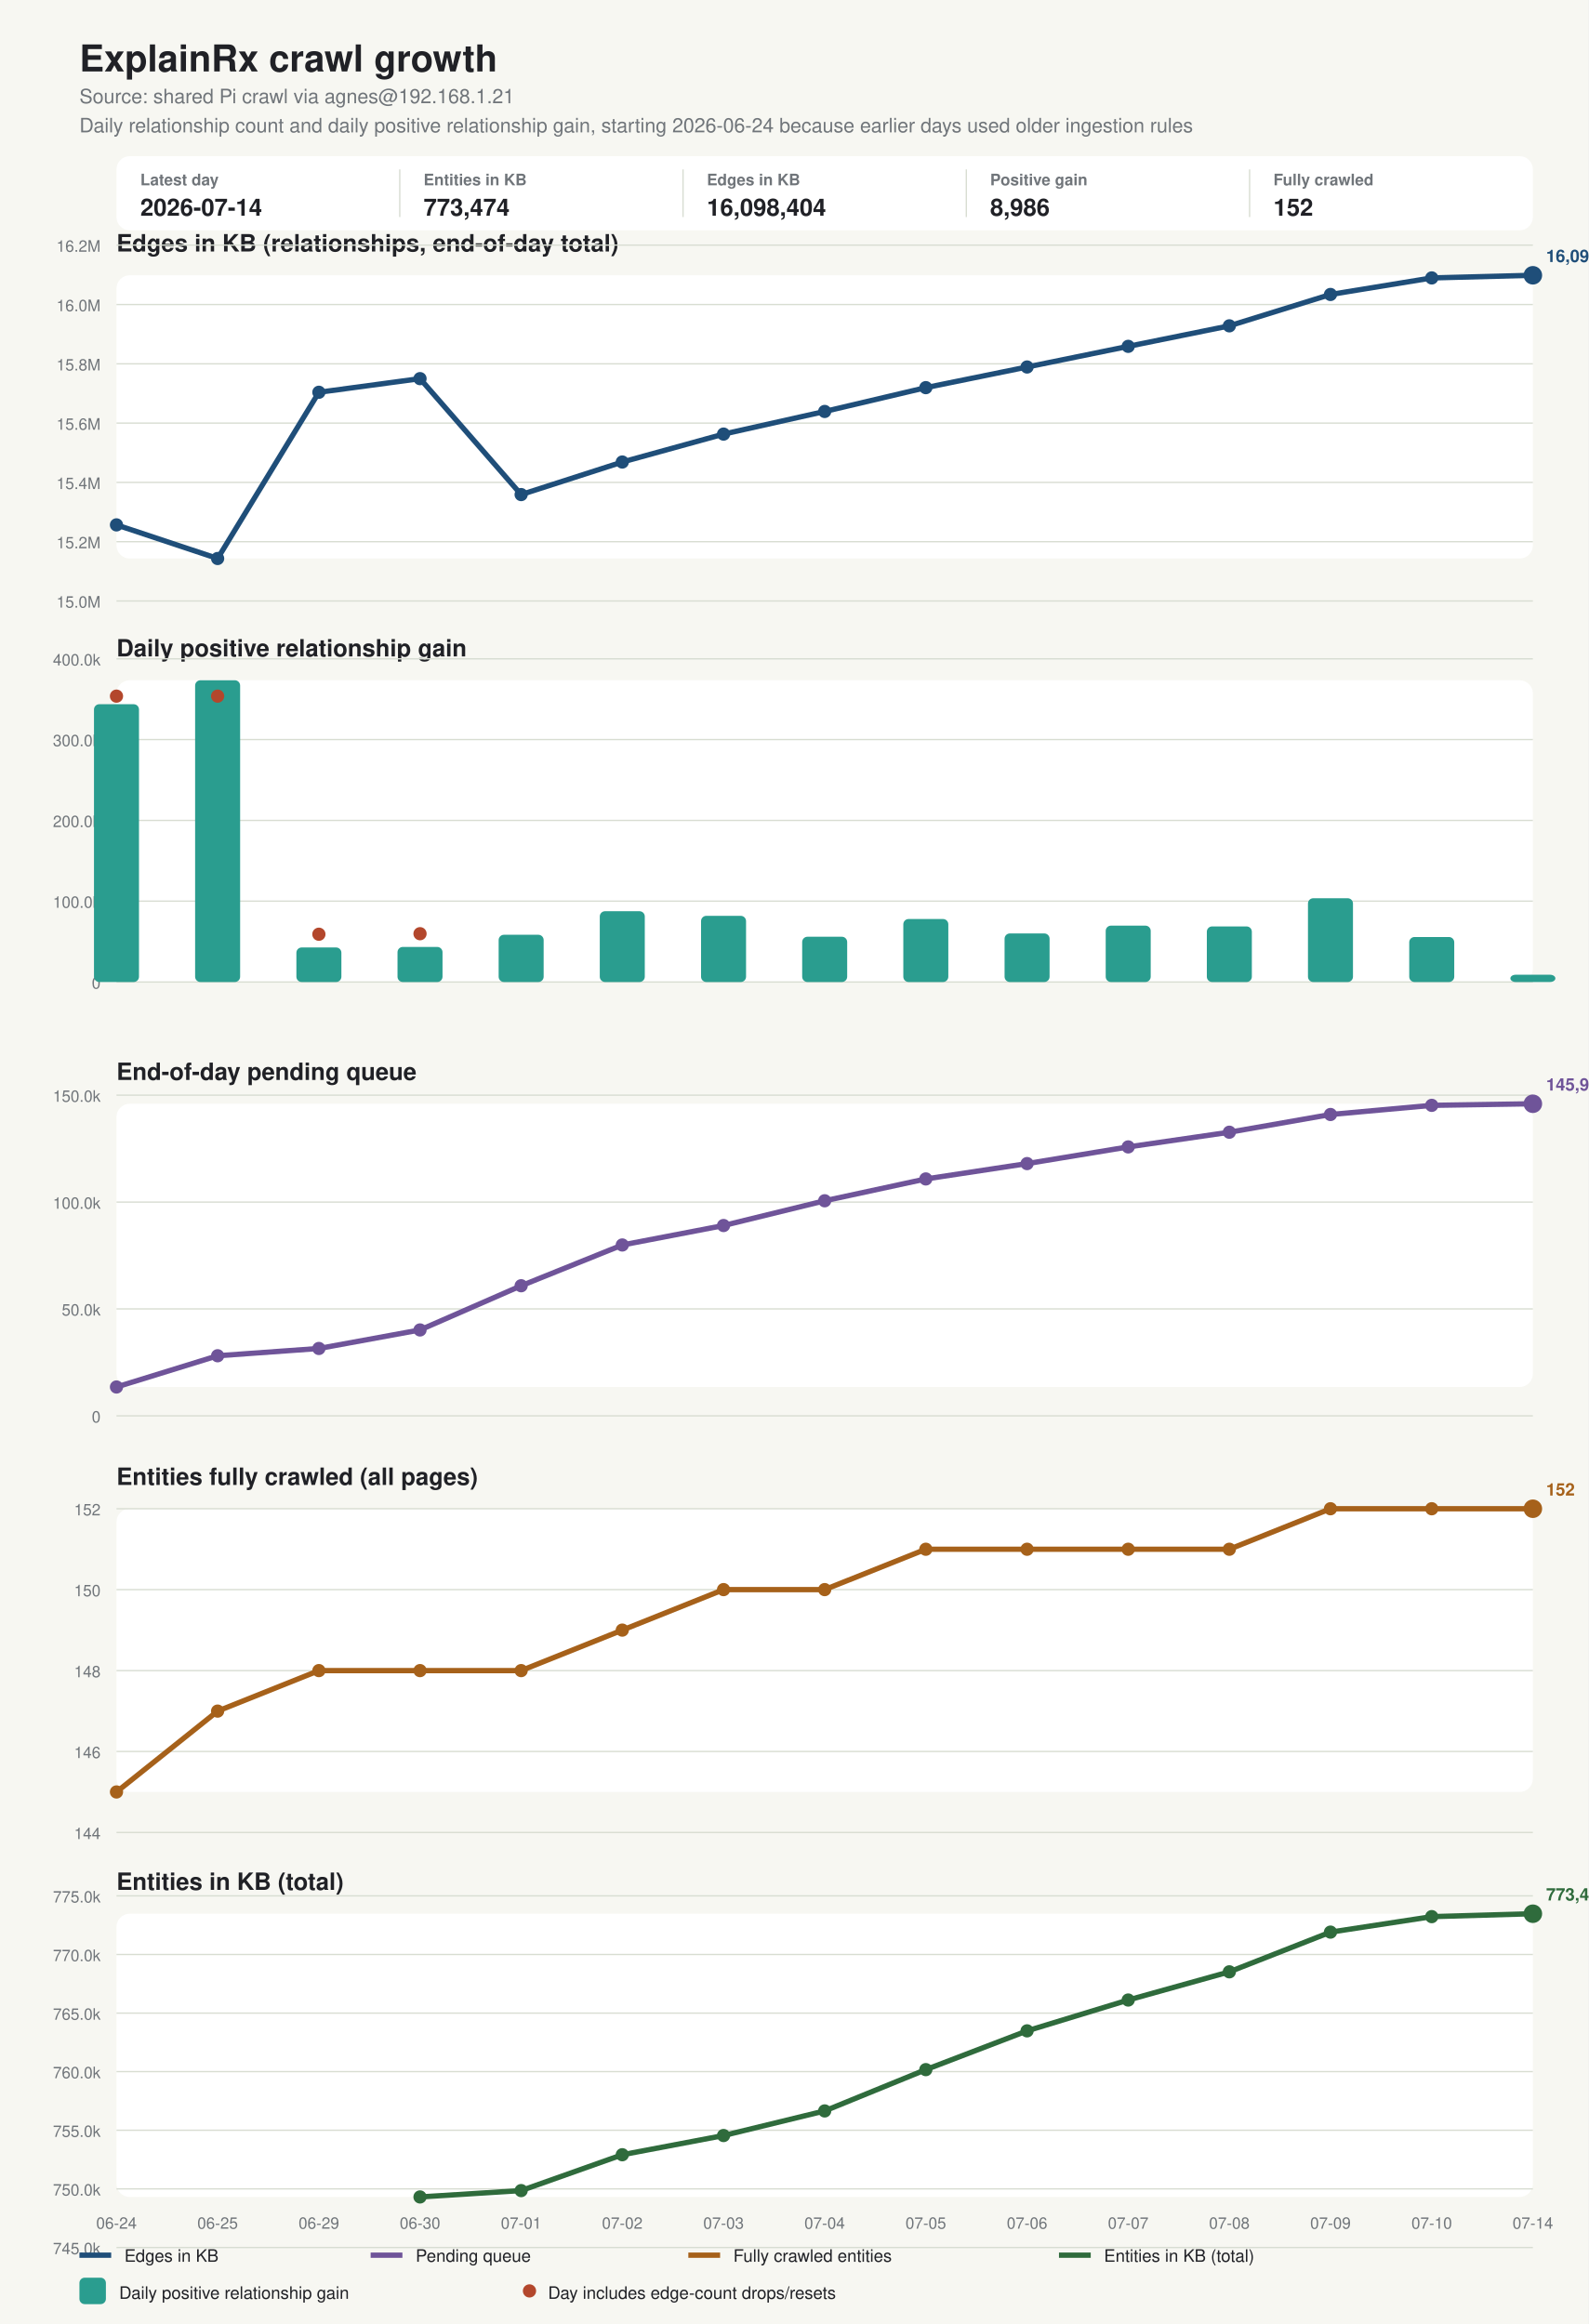
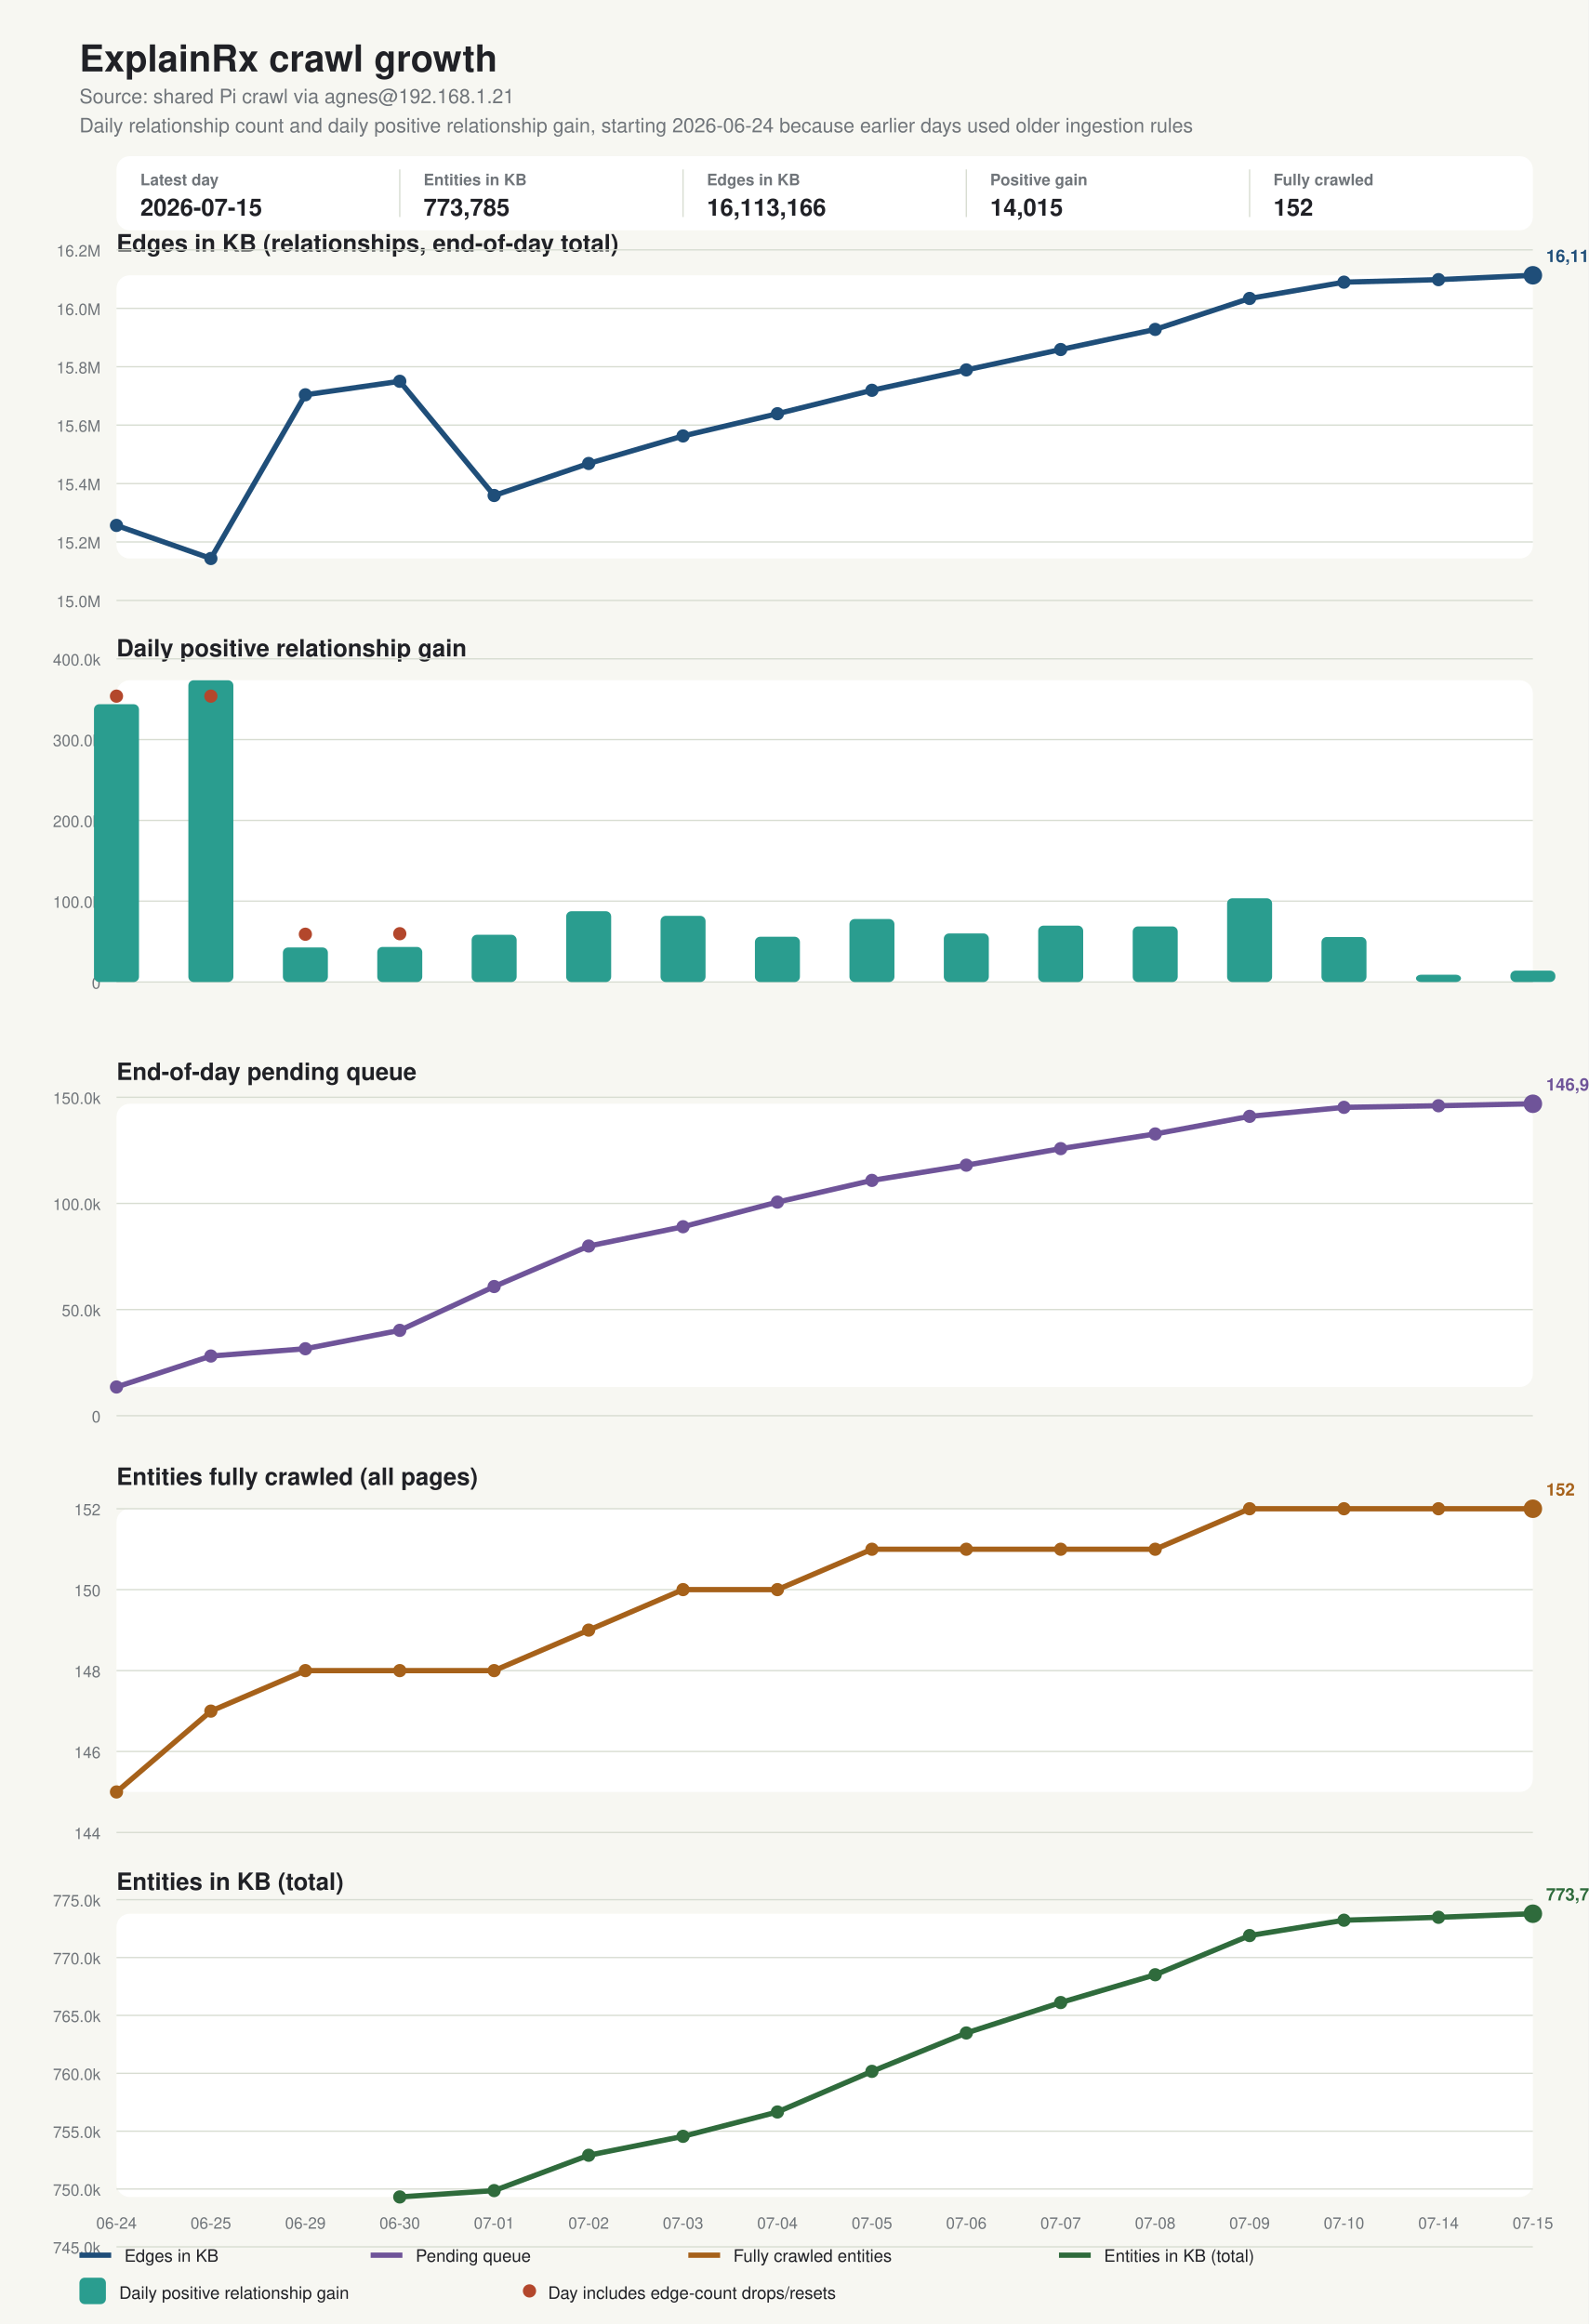
<svg xmlns="http://www.w3.org/2000/svg" width="1200" height="1756" viewBox="0 0 1200 1756">
  <rect width="100%" height="100%" fill="#f7f7f2" />
  <text x="60" y="54" font-family="Helvetica, Arial, sans-serif" font-size="28" font-weight="700" fill="#202126">ExplainRx crawl growth</text>
  <text x="60" y="78" font-family="Helvetica, Arial, sans-serif" font-size="15" fill="#70757a">Source: shared Pi crawl via agnes@192.168.1.21</text>
  <text x="60" y="100" font-family="Helvetica, Arial, sans-serif" font-size="15" fill="#70757a">Daily relationship count and daily positive relationship gain, starting 2026-06-24 because earlier days used older ingestion rules</text>
  <rect x="88" y="118" width="1070" height="56" fill="#ffffff" rx="10" />
  <rect x="88" y="208" width="1070" height="214" fill="#ffffff" rx="10" />
  <rect x="88" y="514" width="1070" height="228" fill="#ffffff" rx="10" />
  <rect x="88" y="834" width="1070" height="214" fill="#ffffff" rx="10" />
  <rect x="88" y="1140" width="1070" height="214" fill="#ffffff" rx="10" />
  <rect x="88" y="1446" width="1070" height="214" fill="#ffffff" rx="10" />
  <text x="88" y="190" font-family="Helvetica, Arial, sans-serif" font-size="18" font-weight="700" fill="#202126">Edges in KB (relationships, end-of-day total)</text>
  <text x="88" y="496" font-family="Helvetica, Arial, sans-serif" font-size="18" font-weight="700" fill="#202126">Daily positive relationship gain</text>
  <text x="88" y="816" font-family="Helvetica, Arial, sans-serif" font-size="18" font-weight="700" fill="#202126">End-of-day pending queue</text>
  <text x="88" y="1122" font-family="Helvetica, Arial, sans-serif" font-size="18" font-weight="700" fill="#202126">Entities fully crawled (all pages)</text>
  <text x="88" y="1428" font-family="Helvetica, Arial, sans-serif" font-size="18" font-weight="700" fill="#202126">Entities in KB (total)</text>
  <text x="106.0" y="140" font-family="Helvetica, Arial, sans-serif" font-size="12" font-weight="700" fill="#70757a">Latest day</text>
-   <text x="106.0" y="163" font-family="Helvetica, Arial, sans-serif" font-size="18" font-weight="700" fill="#202126">2026-07-14</text>
+   <text x="106.0" y="163" font-family="Helvetica, Arial, sans-serif" font-size="18" font-weight="700" fill="#202126">2026-07-15</text>
  <line x1="302.0" y1="128" x2="302.0" y2="164" stroke="#d8ddd2" stroke-width="1" />
  <text x="320.0" y="140" font-family="Helvetica, Arial, sans-serif" font-size="12" font-weight="700" fill="#70757a">Entities in KB</text>
-   <text x="320.0" y="163" font-family="Helvetica, Arial, sans-serif" font-size="18" font-weight="700" fill="#202126">773,474</text>
+   <text x="320.0" y="163" font-family="Helvetica, Arial, sans-serif" font-size="18" font-weight="700" fill="#202126">773,785</text>
  <line x1="516.0" y1="128" x2="516.0" y2="164" stroke="#d8ddd2" stroke-width="1" />
  <text x="534.0" y="140" font-family="Helvetica, Arial, sans-serif" font-size="12" font-weight="700" fill="#70757a">Edges in KB</text>
-   <text x="534.0" y="163" font-family="Helvetica, Arial, sans-serif" font-size="18" font-weight="700" fill="#202126">16,098,404</text>
+   <text x="534.0" y="163" font-family="Helvetica, Arial, sans-serif" font-size="18" font-weight="700" fill="#202126">16,113,166</text>
  <line x1="730.0" y1="128" x2="730.0" y2="164" stroke="#d8ddd2" stroke-width="1" />
  <text x="748.0" y="140" font-family="Helvetica, Arial, sans-serif" font-size="12" font-weight="700" fill="#70757a">Positive gain</text>
-   <text x="748.0" y="163" font-family="Helvetica, Arial, sans-serif" font-size="18" font-weight="700" fill="#202126">8,986</text>
+   <text x="748.0" y="163" font-family="Helvetica, Arial, sans-serif" font-size="18" font-weight="700" fill="#202126">14,015</text>
  <line x1="944.0" y1="128" x2="944.0" y2="164" stroke="#d8ddd2" stroke-width="1" />
  <text x="962.0" y="140" font-family="Helvetica, Arial, sans-serif" font-size="12" font-weight="700" fill="#70757a">Fully crawled</text>
  <text x="962.0" y="163" font-family="Helvetica, Arial, sans-serif" font-size="18" font-weight="700" fill="#202126">152</text>
-   <line x1="88" y1="454.1" x2="1158" y2="454.1" stroke="#d8ddd2" stroke-width="1" />
-   <text x="76" y="459.1" text-anchor="end" font-family="Helvetica, Arial, sans-serif" font-size="12" fill="#70757a">15.0M</text>
-   <line x1="88" y1="409.3" x2="1158" y2="409.3" stroke="#d8ddd2" stroke-width="1" />
-   <text x="76" y="414.3" text-anchor="end" font-family="Helvetica, Arial, sans-serif" font-size="12" fill="#70757a">15.2M</text>
-   <line x1="88" y1="364.5" x2="1158" y2="364.5" stroke="#d8ddd2" stroke-width="1" />
-   <text x="76" y="369.5" text-anchor="end" font-family="Helvetica, Arial, sans-serif" font-size="12" fill="#70757a">15.4M</text>
-   <line x1="88" y1="319.7" x2="1158" y2="319.7" stroke="#d8ddd2" stroke-width="1" />
-   <text x="76" y="324.7" text-anchor="end" font-family="Helvetica, Arial, sans-serif" font-size="12" fill="#70757a">15.6M</text>
-   <line x1="88" y1="274.9" x2="1158" y2="274.9" stroke="#d8ddd2" stroke-width="1" />
-   <text x="76" y="279.9" text-anchor="end" font-family="Helvetica, Arial, sans-serif" font-size="12" fill="#70757a">15.8M</text>
-   <line x1="88" y1="230.1" x2="1158" y2="230.1" stroke="#d8ddd2" stroke-width="1" />
-   <text x="76" y="235.1" text-anchor="end" font-family="Helvetica, Arial, sans-serif" font-size="12" fill="#70757a">16.0M</text>
-   <line x1="88" y1="185.2" x2="1158" y2="185.2" stroke="#d8ddd2" stroke-width="1" />
-   <text x="76" y="190.2" text-anchor="end" font-family="Helvetica, Arial, sans-serif" font-size="12" fill="#70757a">16.2M</text>
+   <line x1="88" y1="453.7" x2="1158" y2="453.7" stroke="#d8ddd2" stroke-width="1" />
+   <text x="76" y="458.7" text-anchor="end" font-family="Helvetica, Arial, sans-serif" font-size="12" fill="#70757a">15.0M</text>
+   <line x1="88" y1="409.5" x2="1158" y2="409.5" stroke="#d8ddd2" stroke-width="1" />
+   <text x="76" y="414.5" text-anchor="end" font-family="Helvetica, Arial, sans-serif" font-size="12" fill="#70757a">15.2M</text>
+   <line x1="88" y1="365.4" x2="1158" y2="365.4" stroke="#d8ddd2" stroke-width="1" />
+   <text x="76" y="370.4" text-anchor="end" font-family="Helvetica, Arial, sans-serif" font-size="12" fill="#70757a">15.4M</text>
+   <line x1="88" y1="321.2" x2="1158" y2="321.2" stroke="#d8ddd2" stroke-width="1" />
+   <text x="76" y="326.2" text-anchor="end" font-family="Helvetica, Arial, sans-serif" font-size="12" fill="#70757a">15.6M</text>
+   <line x1="88" y1="277.1" x2="1158" y2="277.1" stroke="#d8ddd2" stroke-width="1" />
+   <text x="76" y="282.1" text-anchor="end" font-family="Helvetica, Arial, sans-serif" font-size="12" fill="#70757a">15.8M</text>
+   <line x1="88" y1="233.0" x2="1158" y2="233.0" stroke="#d8ddd2" stroke-width="1" />
+   <text x="76" y="238.0" text-anchor="end" font-family="Helvetica, Arial, sans-serif" font-size="12" fill="#70757a">16.0M</text>
+   <line x1="88" y1="188.8" x2="1158" y2="188.8" stroke="#d8ddd2" stroke-width="1" />
+   <text x="76" y="193.8" text-anchor="end" font-family="Helvetica, Arial, sans-serif" font-size="12" fill="#70757a">16.2M</text>
  <line x1="88" y1="742.0" x2="1158" y2="742.0" stroke="#d8ddd2" stroke-width="1" />
  <text x="76" y="747.0" text-anchor="end" font-family="Helvetica, Arial, sans-serif" font-size="12" fill="#70757a">0</text>
  <line x1="88" y1="680.9" x2="1158" y2="680.9" stroke="#d8ddd2" stroke-width="1" />
  <text x="76" y="685.9" text-anchor="end" font-family="Helvetica, Arial, sans-serif" font-size="12" fill="#70757a">100.0k</text>
  <line x1="88" y1="619.9" x2="1158" y2="619.9" stroke="#d8ddd2" stroke-width="1" />
  <text x="76" y="624.9" text-anchor="end" font-family="Helvetica, Arial, sans-serif" font-size="12" fill="#70757a">200.0k</text>
  <line x1="88" y1="558.8" x2="1158" y2="558.8" stroke="#d8ddd2" stroke-width="1" />
  <text x="76" y="563.8" text-anchor="end" font-family="Helvetica, Arial, sans-serif" font-size="12" fill="#70757a">300.0k</text>
  <line x1="88" y1="497.8" x2="1158" y2="497.8" stroke="#d8ddd2" stroke-width="1" />
  <text x="76" y="502.8" text-anchor="end" font-family="Helvetica, Arial, sans-serif" font-size="12" fill="#70757a">400.0k</text>
-   <line x1="88" y1="1069.8" x2="1158" y2="1069.8" stroke="#d8ddd2" stroke-width="1" />
-   <text x="76" y="1074.8" text-anchor="end" font-family="Helvetica, Arial, sans-serif" font-size="12" fill="#70757a">0</text>
-   <line x1="88" y1="989.0" x2="1158" y2="989.0" stroke="#d8ddd2" stroke-width="1" />
-   <text x="76" y="994.0" text-anchor="end" font-family="Helvetica, Arial, sans-serif" font-size="12" fill="#70757a">50.0k</text>
-   <line x1="88" y1="908.3" x2="1158" y2="908.3" stroke="#d8ddd2" stroke-width="1" />
-   <text x="76" y="913.3" text-anchor="end" font-family="Helvetica, Arial, sans-serif" font-size="12" fill="#70757a">100.0k</text>
-   <line x1="88" y1="827.5" x2="1158" y2="827.5" stroke="#d8ddd2" stroke-width="1" />
-   <text x="76" y="832.5" text-anchor="end" font-family="Helvetica, Arial, sans-serif" font-size="12" fill="#70757a">150.0k</text>
+   <line x1="88" y1="1069.7" x2="1158" y2="1069.7" stroke="#d8ddd2" stroke-width="1" />
+   <text x="76" y="1074.7" text-anchor="end" font-family="Helvetica, Arial, sans-serif" font-size="12" fill="#70757a">0</text>
+   <line x1="88" y1="989.5" x2="1158" y2="989.5" stroke="#d8ddd2" stroke-width="1" />
+   <text x="76" y="994.5" text-anchor="end" font-family="Helvetica, Arial, sans-serif" font-size="12" fill="#70757a">50.0k</text>
+   <line x1="88" y1="909.3" x2="1158" y2="909.3" stroke="#d8ddd2" stroke-width="1" />
+   <text x="76" y="914.3" text-anchor="end" font-family="Helvetica, Arial, sans-serif" font-size="12" fill="#70757a">100.0k</text>
+   <line x1="88" y1="829.1" x2="1158" y2="829.1" stroke="#d8ddd2" stroke-width="1" />
+   <text x="76" y="834.1" text-anchor="end" font-family="Helvetica, Arial, sans-serif" font-size="12" fill="#70757a">150.0k</text>
  <line x1="88" y1="1384.6" x2="1158" y2="1384.6" stroke="#d8ddd2" stroke-width="1" />
  <text x="76" y="1389.6" text-anchor="end" font-family="Helvetica, Arial, sans-serif" font-size="12" fill="#70757a">144</text>
  <line x1="88" y1="1323.4" x2="1158" y2="1323.4" stroke="#d8ddd2" stroke-width="1" />
  <text x="76" y="1328.4" text-anchor="end" font-family="Helvetica, Arial, sans-serif" font-size="12" fill="#70757a">146</text>
  <line x1="88" y1="1262.3" x2="1158" y2="1262.3" stroke="#d8ddd2" stroke-width="1" />
  <text x="76" y="1267.3" text-anchor="end" font-family="Helvetica, Arial, sans-serif" font-size="12" fill="#70757a">148</text>
  <line x1="88" y1="1201.1" x2="1158" y2="1201.1" stroke="#d8ddd2" stroke-width="1" />
  <text x="76" y="1206.1" text-anchor="end" font-family="Helvetica, Arial, sans-serif" font-size="12" fill="#70757a">150</text>
  <line x1="88" y1="1140.0" x2="1158" y2="1140.0" stroke="#d8ddd2" stroke-width="1" />
  <text x="76" y="1145.0" text-anchor="end" font-family="Helvetica, Arial, sans-serif" font-size="12" fill="#70757a">152</text>
-   <line x1="88" y1="1698.2" x2="1158" y2="1698.2" stroke="#d8ddd2" stroke-width="1" />
-   <text x="76" y="1703.2" text-anchor="end" font-family="Helvetica, Arial, sans-serif" font-size="12" fill="#70757a">745.0k</text>
-   <line x1="88" y1="1653.9" x2="1158" y2="1653.9" stroke="#d8ddd2" stroke-width="1" />
-   <text x="76" y="1658.9" text-anchor="end" font-family="Helvetica, Arial, sans-serif" font-size="12" fill="#70757a">750.0k</text>
-   <line x1="88" y1="1609.6" x2="1158" y2="1609.6" stroke="#d8ddd2" stroke-width="1" />
-   <text x="76" y="1614.6" text-anchor="end" font-family="Helvetica, Arial, sans-serif" font-size="12" fill="#70757a">755.0k</text>
-   <line x1="88" y1="1565.3" x2="1158" y2="1565.3" stroke="#d8ddd2" stroke-width="1" />
-   <text x="76" y="1570.3" text-anchor="end" font-family="Helvetica, Arial, sans-serif" font-size="12" fill="#70757a">760.0k</text>
-   <line x1="88" y1="1521.1" x2="1158" y2="1521.1" stroke="#d8ddd2" stroke-width="1" />
-   <text x="76" y="1526.1" text-anchor="end" font-family="Helvetica, Arial, sans-serif" font-size="12" fill="#70757a">765.0k</text>
-   <line x1="88" y1="1476.8" x2="1158" y2="1476.8" stroke="#d8ddd2" stroke-width="1" />
-   <text x="76" y="1481.8" text-anchor="end" font-family="Helvetica, Arial, sans-serif" font-size="12" fill="#70757a">770.0k</text>
-   <line x1="88" y1="1432.5" x2="1158" y2="1432.5" stroke="#d8ddd2" stroke-width="1" />
-   <text x="76" y="1437.5" text-anchor="end" font-family="Helvetica, Arial, sans-serif" font-size="12" fill="#70757a">775.0k</text>
-   <path d="M 88.0 396.6 L 164.4 422.0 L 240.9 296.4 L 317.3 286.1 L 393.7 373.7 L 470.1 349.1 L 546.6 328.0 L 623.0 310.9 L 699.4 292.9 L 775.9 277.3 L 852.3 261.7 L 928.7 246.2 L 1005.1 222.5 L 1081.6 210.0 L 1158.0 208.0" fill="none" stroke="#1f4e79" stroke-width="4" stroke-linecap="round" stroke-linejoin="round" />
-   <circle cx="88.0" cy="396.6" r="5" fill="#1f4e79" />
-   <circle cx="164.4" cy="422.0" r="5" fill="#1f4e79" />
-   <circle cx="240.9" cy="296.4" r="5" fill="#1f4e79" />
-   <circle cx="317.3" cy="286.1" r="5" fill="#1f4e79" />
-   <circle cx="393.7" cy="373.7" r="5" fill="#1f4e79" />
-   <circle cx="470.1" cy="349.1" r="5" fill="#1f4e79" />
-   <circle cx="546.6" cy="328.0" r="5" fill="#1f4e79" />
-   <circle cx="623.0" cy="310.9" r="5" fill="#1f4e79" />
-   <circle cx="699.4" cy="292.9" r="5" fill="#1f4e79" />
-   <circle cx="775.9" cy="277.3" r="5" fill="#1f4e79" />
-   <circle cx="852.3" cy="261.7" r="5" fill="#1f4e79" />
-   <circle cx="928.7" cy="246.2" r="5" fill="#1f4e79" />
-   <circle cx="1005.1" cy="222.5" r="5" fill="#1f4e79" />
-   <circle cx="1081.6" cy="210.0" r="5" fill="#1f4e79" />
+   <line x1="88" y1="1697.7" x2="1158" y2="1697.7" stroke="#d8ddd2" stroke-width="1" />
+   <text x="76" y="1702.7" text-anchor="end" font-family="Helvetica, Arial, sans-serif" font-size="12" fill="#70757a">745.0k</text>
+   <line x1="88" y1="1654.0" x2="1158" y2="1654.0" stroke="#d8ddd2" stroke-width="1" />
+   <text x="76" y="1659.0" text-anchor="end" font-family="Helvetica, Arial, sans-serif" font-size="12" fill="#70757a">750.0k</text>
+   <line x1="88" y1="1610.3" x2="1158" y2="1610.3" stroke="#d8ddd2" stroke-width="1" />
+   <text x="76" y="1615.3" text-anchor="end" font-family="Helvetica, Arial, sans-serif" font-size="12" fill="#70757a">755.0k</text>
+   <line x1="88" y1="1566.6" x2="1158" y2="1566.6" stroke="#d8ddd2" stroke-width="1" />
+   <text x="76" y="1571.6" text-anchor="end" font-family="Helvetica, Arial, sans-serif" font-size="12" fill="#70757a">760.0k</text>
+   <line x1="88" y1="1522.8" x2="1158" y2="1522.8" stroke="#d8ddd2" stroke-width="1" />
+   <text x="76" y="1527.8" text-anchor="end" font-family="Helvetica, Arial, sans-serif" font-size="12" fill="#70757a">765.0k</text>
+   <line x1="88" y1="1479.1" x2="1158" y2="1479.1" stroke="#d8ddd2" stroke-width="1" />
+   <text x="76" y="1484.1" text-anchor="end" font-family="Helvetica, Arial, sans-serif" font-size="12" fill="#70757a">770.0k</text>
+   <line x1="88" y1="1435.4" x2="1158" y2="1435.4" stroke="#d8ddd2" stroke-width="1" />
+   <text x="76" y="1440.4" text-anchor="end" font-family="Helvetica, Arial, sans-serif" font-size="12" fill="#70757a">775.0k</text>
+   <path d="M 88.0 397.0 L 159.3 422.0 L 230.7 298.3 L 302.0 288.1 L 373.3 374.4 L 444.7 350.2 L 516.0 329.4 L 587.3 312.6 L 658.7 294.9 L 730.0 279.5 L 801.3 264.1 L 872.7 248.9 L 944.0 225.5 L 1015.3 213.2 L 1086.7 211.3 L 1158.0 208.0" fill="none" stroke="#1f4e79" stroke-width="4" stroke-linecap="round" stroke-linejoin="round" />
+   <circle cx="88.0" cy="397.0" r="5" fill="#1f4e79" />
+   <circle cx="159.3" cy="422.0" r="5" fill="#1f4e79" />
+   <circle cx="230.7" cy="298.3" r="5" fill="#1f4e79" />
+   <circle cx="302.0" cy="288.1" r="5" fill="#1f4e79" />
+   <circle cx="373.3" cy="374.4" r="5" fill="#1f4e79" />
+   <circle cx="444.7" cy="350.2" r="5" fill="#1f4e79" />
+   <circle cx="516.0" cy="329.4" r="5" fill="#1f4e79" />
+   <circle cx="587.3" cy="312.6" r="5" fill="#1f4e79" />
+   <circle cx="658.7" cy="294.9" r="5" fill="#1f4e79" />
+   <circle cx="730.0" cy="279.5" r="5" fill="#1f4e79" />
+   <circle cx="801.3" cy="264.1" r="5" fill="#1f4e79" />
+   <circle cx="872.7" cy="248.9" r="5" fill="#1f4e79" />
+   <circle cx="944.0" cy="225.5" r="5" fill="#1f4e79" />
+   <circle cx="1015.3" cy="213.2" r="5" fill="#1f4e79" />
+   <circle cx="1086.7" cy="211.3" r="5" fill="#1f4e79" />
  <circle cx="1158.0" cy="208.0" r="7" fill="#1f4e79" />
-   <text x="1168.0" y="198.0" font-family="Helvetica, Arial, sans-serif" font-size="13" font-weight="700" fill="#1f4e79">16,098,404</text>
+   <text x="1168.0" y="198.0" font-family="Helvetica, Arial, sans-serif" font-size="13" font-weight="700" fill="#1f4e79">16,113,166</text>
  <rect x="71.0" y="532.1" width="34" height="209.9" rx="4" fill="#2a9d8f" />
  <circle cx="88.0" cy="526.0" r="5" fill="#b3472c" />
-   <rect x="147.4" y="514.0" width="34" height="228.0" rx="4" fill="#2a9d8f" />
-   <circle cx="164.4" cy="526.0" r="5" fill="#b3472c" />
-   <rect x="223.9" y="715.9" width="34" height="26.1" rx="4" fill="#2a9d8f" />
-   <circle cx="240.9" cy="705.9" r="5" fill="#b3472c" />
-   <rect x="300.3" y="715.5" width="34" height="26.5" rx="4" fill="#2a9d8f" />
-   <circle cx="317.3" cy="705.5" r="5" fill="#b3472c" />
-   <rect x="376.7" y="706.3" width="34" height="35.7" rx="4" fill="#2a9d8f" />
-   <rect x="453.1" y="688.5" width="34" height="53.5" rx="4" fill="#2a9d8f" />
-   <rect x="529.6" y="692.0" width="34" height="50.0" rx="4" fill="#2a9d8f" />
-   <rect x="606.0" y="707.8" width="34" height="34.2" rx="4" fill="#2a9d8f" />
-   <rect x="682.4" y="694.4" width="34" height="47.6" rx="4" fill="#2a9d8f" />
-   <rect x="758.9" y="705.3" width="34" height="36.7" rx="4" fill="#2a9d8f" />
-   <rect x="835.3" y="699.4" width="34" height="42.6" rx="4" fill="#2a9d8f" />
-   <rect x="911.7" y="700.0" width="34" height="42.0" rx="4" fill="#2a9d8f" />
-   <rect x="988.1" y="678.7" width="34" height="63.3" rx="4" fill="#2a9d8f" />
-   <rect x="1064.6" y="708.0" width="34" height="34.0" rx="4" fill="#2a9d8f" />
-   <rect x="1141.0" y="736.5" width="34" height="5.5" rx="4" fill="#2a9d8f" />
-   <path d="M 88.0 1048.0 L 164.4 1024.4 L 240.9 1018.9 L 317.3 1004.9 L 393.7 971.5 L 470.1 940.7 L 546.6 926.0 L 623.0 907.3 L 699.4 890.8 L 775.9 879.2 L 852.3 866.6 L 928.7 855.5 L 1005.1 842.1 L 1081.6 835.2 L 1158.0 834.0" fill="none" stroke="#6f5499" stroke-width="4" stroke-linecap="round" stroke-linejoin="round" />
+   <rect x="142.3" y="514.0" width="34" height="228.0" rx="4" fill="#2a9d8f" />
+   <circle cx="159.3" cy="526.0" r="5" fill="#b3472c" />
+   <rect x="213.7" y="715.9" width="34" height="26.1" rx="4" fill="#2a9d8f" />
+   <circle cx="230.7" cy="705.9" r="5" fill="#b3472c" />
+   <rect x="285.0" y="715.5" width="34" height="26.5" rx="4" fill="#2a9d8f" />
+   <circle cx="302.0" cy="705.5" r="5" fill="#b3472c" />
+   <rect x="356.3" y="706.3" width="34" height="35.7" rx="4" fill="#2a9d8f" />
+   <rect x="427.7" y="688.5" width="34" height="53.5" rx="4" fill="#2a9d8f" />
+   <rect x="499.0" y="692.0" width="34" height="50.0" rx="4" fill="#2a9d8f" />
+   <rect x="570.3" y="707.8" width="34" height="34.2" rx="4" fill="#2a9d8f" />
+   <rect x="641.7" y="694.4" width="34" height="47.6" rx="4" fill="#2a9d8f" />
+   <rect x="713.0" y="705.3" width="34" height="36.7" rx="4" fill="#2a9d8f" />
+   <rect x="784.3" y="699.4" width="34" height="42.6" rx="4" fill="#2a9d8f" />
+   <rect x="855.7" y="700.0" width="34" height="42.0" rx="4" fill="#2a9d8f" />
+   <rect x="927.0" y="678.7" width="34" height="63.3" rx="4" fill="#2a9d8f" />
+   <rect x="998.3" y="708.0" width="34" height="34.0" rx="4" fill="#2a9d8f" />
+   <rect x="1069.7" y="736.5" width="34" height="5.5" rx="4" fill="#2a9d8f" />
+   <rect x="1141.0" y="733.4" width="34" height="8.6" rx="4" fill="#2a9d8f" />
+   <path d="M 88.0 1048.0 L 159.3 1024.6 L 230.7 1019.1 L 302.0 1005.2 L 373.3 972.1 L 444.7 941.5 L 516.0 926.9 L 587.3 908.3 L 658.7 891.9 L 730.0 880.4 L 801.3 867.9 L 872.7 856.8 L 944.0 843.5 L 1015.3 836.7 L 1086.7 835.5 L 1158.0 834.0" fill="none" stroke="#6f5499" stroke-width="4" stroke-linecap="round" stroke-linejoin="round" />
  <circle cx="88.0" cy="1048.0" r="5" fill="#6f5499" />
-   <circle cx="164.4" cy="1024.4" r="5" fill="#6f5499" />
-   <circle cx="240.9" cy="1018.9" r="5" fill="#6f5499" />
-   <circle cx="317.3" cy="1004.9" r="5" fill="#6f5499" />
-   <circle cx="393.7" cy="971.5" r="5" fill="#6f5499" />
-   <circle cx="470.1" cy="940.7" r="5" fill="#6f5499" />
-   <circle cx="546.6" cy="926.0" r="5" fill="#6f5499" />
-   <circle cx="623.0" cy="907.3" r="5" fill="#6f5499" />
-   <circle cx="699.4" cy="890.8" r="5" fill="#6f5499" />
-   <circle cx="775.9" cy="879.2" r="5" fill="#6f5499" />
-   <circle cx="852.3" cy="866.6" r="5" fill="#6f5499" />
-   <circle cx="928.7" cy="855.5" r="5" fill="#6f5499" />
-   <circle cx="1005.1" cy="842.1" r="5" fill="#6f5499" />
-   <circle cx="1081.6" cy="835.2" r="5" fill="#6f5499" />
+   <circle cx="159.3" cy="1024.6" r="5" fill="#6f5499" />
+   <circle cx="230.7" cy="1019.1" r="5" fill="#6f5499" />
+   <circle cx="302.0" cy="1005.2" r="5" fill="#6f5499" />
+   <circle cx="373.3" cy="972.1" r="5" fill="#6f5499" />
+   <circle cx="444.7" cy="941.5" r="5" fill="#6f5499" />
+   <circle cx="516.0" cy="926.9" r="5" fill="#6f5499" />
+   <circle cx="587.3" cy="908.3" r="5" fill="#6f5499" />
+   <circle cx="658.7" cy="891.9" r="5" fill="#6f5499" />
+   <circle cx="730.0" cy="880.4" r="5" fill="#6f5499" />
+   <circle cx="801.3" cy="867.9" r="5" fill="#6f5499" />
+   <circle cx="872.7" cy="856.8" r="5" fill="#6f5499" />
+   <circle cx="944.0" cy="843.5" r="5" fill="#6f5499" />
+   <circle cx="1015.3" cy="836.7" r="5" fill="#6f5499" />
+   <circle cx="1086.7" cy="835.5" r="5" fill="#6f5499" />
  <circle cx="1158.0" cy="834.0" r="7" fill="#6f5499" />
-   <text x="1168.0" y="824.0" font-family="Helvetica, Arial, sans-serif" font-size="13" font-weight="700" fill="#6f5499">145,993</text>
-   <path d="M 88.0 1354.0 L 164.4 1292.9 L 240.9 1262.3 L 317.3 1262.3 L 393.7 1262.3 L 470.1 1231.7 L 546.6 1201.1 L 623.0 1201.1 L 699.4 1170.6 L 775.9 1170.6 L 852.3 1170.6 L 928.7 1170.6 L 1005.1 1140.0 L 1081.6 1140.0 L 1158.0 1140.0" fill="none" stroke="#a6611a" stroke-width="4" stroke-linecap="round" stroke-linejoin="round" />
+   <text x="1168.0" y="824.0" font-family="Helvetica, Arial, sans-serif" font-size="13" font-weight="700" fill="#6f5499">146,928</text>
+   <path d="M 88.0 1354.0 L 159.3 1292.9 L 230.7 1262.3 L 302.0 1262.3 L 373.3 1262.3 L 444.7 1231.7 L 516.0 1201.1 L 587.3 1201.1 L 658.7 1170.6 L 730.0 1170.6 L 801.3 1170.6 L 872.7 1170.6 L 944.0 1140.0 L 1015.3 1140.0 L 1086.7 1140.0 L 1158.0 1140.0" fill="none" stroke="#a6611a" stroke-width="4" stroke-linecap="round" stroke-linejoin="round" />
  <circle cx="88.0" cy="1354.0" r="5" fill="#a6611a" />
-   <circle cx="164.4" cy="1292.9" r="5" fill="#a6611a" />
-   <circle cx="240.9" cy="1262.3" r="5" fill="#a6611a" />
-   <circle cx="317.3" cy="1262.3" r="5" fill="#a6611a" />
-   <circle cx="393.7" cy="1262.3" r="5" fill="#a6611a" />
-   <circle cx="470.1" cy="1231.7" r="5" fill="#a6611a" />
-   <circle cx="546.6" cy="1201.1" r="5" fill="#a6611a" />
-   <circle cx="623.0" cy="1201.1" r="5" fill="#a6611a" />
-   <circle cx="699.4" cy="1170.6" r="5" fill="#a6611a" />
-   <circle cx="775.9" cy="1170.6" r="5" fill="#a6611a" />
-   <circle cx="852.3" cy="1170.6" r="5" fill="#a6611a" />
-   <circle cx="928.7" cy="1170.6" r="5" fill="#a6611a" />
-   <circle cx="1005.1" cy="1140.0" r="5" fill="#a6611a" />
-   <circle cx="1081.6" cy="1140.0" r="5" fill="#a6611a" />
+   <circle cx="159.3" cy="1292.9" r="5" fill="#a6611a" />
+   <circle cx="230.7" cy="1262.3" r="5" fill="#a6611a" />
+   <circle cx="302.0" cy="1262.3" r="5" fill="#a6611a" />
+   <circle cx="373.3" cy="1262.3" r="5" fill="#a6611a" />
+   <circle cx="444.7" cy="1231.7" r="5" fill="#a6611a" />
+   <circle cx="516.0" cy="1201.1" r="5" fill="#a6611a" />
+   <circle cx="587.3" cy="1201.1" r="5" fill="#a6611a" />
+   <circle cx="658.7" cy="1170.6" r="5" fill="#a6611a" />
+   <circle cx="730.0" cy="1170.6" r="5" fill="#a6611a" />
+   <circle cx="801.3" cy="1170.6" r="5" fill="#a6611a" />
+   <circle cx="872.7" cy="1170.6" r="5" fill="#a6611a" />
+   <circle cx="944.0" cy="1140.0" r="5" fill="#a6611a" />
+   <circle cx="1015.3" cy="1140.0" r="5" fill="#a6611a" />
+   <circle cx="1086.7" cy="1140.0" r="5" fill="#a6611a" />
  <circle cx="1158.0" cy="1140.0" r="7" fill="#a6611a" />
  <text x="1168.0" y="1130.0" font-family="Helvetica, Arial, sans-serif" font-size="13" font-weight="700" fill="#a6611a">152</text>
-   <path d="M 317.3 1660.0 L 393.7 1655.2 L 470.1 1628.1 L 546.6 1613.6 L 623.0 1595.0 L 699.4 1563.8 L 775.9 1534.5 L 852.3 1511.2 L 928.7 1489.9 L 1005.1 1459.9 L 1081.6 1448.2 L 1158.0 1446.0" fill="none" stroke="#2f6b3c" stroke-width="4" stroke-linecap="round" stroke-linejoin="round" />
-   <circle cx="317.3" cy="1660.0" r="5" fill="#2f6b3c" />
-   <circle cx="393.7" cy="1655.2" r="5" fill="#2f6b3c" />
-   <circle cx="470.1" cy="1628.1" r="5" fill="#2f6b3c" />
-   <circle cx="546.6" cy="1613.6" r="5" fill="#2f6b3c" />
-   <circle cx="623.0" cy="1595.0" r="5" fill="#2f6b3c" />
-   <circle cx="699.4" cy="1563.8" r="5" fill="#2f6b3c" />
-   <circle cx="775.9" cy="1534.5" r="5" fill="#2f6b3c" />
-   <circle cx="852.3" cy="1511.2" r="5" fill="#2f6b3c" />
-   <circle cx="928.7" cy="1489.9" r="5" fill="#2f6b3c" />
-   <circle cx="1005.1" cy="1459.9" r="5" fill="#2f6b3c" />
-   <circle cx="1081.6" cy="1448.2" r="5" fill="#2f6b3c" />
+   <path d="M 302.0 1660.0 L 373.3 1655.2 L 444.7 1628.5 L 516.0 1614.2 L 587.3 1595.8 L 658.7 1565.1 L 730.0 1536.1 L 801.3 1513.1 L 872.7 1492.1 L 944.0 1462.5 L 1015.3 1450.9 L 1086.7 1448.7 L 1158.0 1446.0" fill="none" stroke="#2f6b3c" stroke-width="4" stroke-linecap="round" stroke-linejoin="round" />
+   <circle cx="302.0" cy="1660.0" r="5" fill="#2f6b3c" />
+   <circle cx="373.3" cy="1655.2" r="5" fill="#2f6b3c" />
+   <circle cx="444.7" cy="1628.5" r="5" fill="#2f6b3c" />
+   <circle cx="516.0" cy="1614.2" r="5" fill="#2f6b3c" />
+   <circle cx="587.3" cy="1595.8" r="5" fill="#2f6b3c" />
+   <circle cx="658.7" cy="1565.1" r="5" fill="#2f6b3c" />
+   <circle cx="730.0" cy="1536.1" r="5" fill="#2f6b3c" />
+   <circle cx="801.3" cy="1513.1" r="5" fill="#2f6b3c" />
+   <circle cx="872.7" cy="1492.1" r="5" fill="#2f6b3c" />
+   <circle cx="944.0" cy="1462.5" r="5" fill="#2f6b3c" />
+   <circle cx="1015.3" cy="1450.9" r="5" fill="#2f6b3c" />
+   <circle cx="1086.7" cy="1448.7" r="5" fill="#2f6b3c" />
  <circle cx="1158.0" cy="1446.0" r="7" fill="#2f6b3c" />
-   <text x="1168.0" y="1436.0" font-family="Helvetica, Arial, sans-serif" font-size="13" font-weight="700" fill="#2f6b3c">773,474</text>
+   <text x="1168.0" y="1436.0" font-family="Helvetica, Arial, sans-serif" font-size="13" font-weight="700" fill="#2f6b3c">773,785</text>
  <text x="88.0" y="1684" text-anchor="middle" font-family="Helvetica, Arial, sans-serif" font-size="12" fill="#70757a">06-24</text>
-   <text x="164.4" y="1684" text-anchor="middle" font-family="Helvetica, Arial, sans-serif" font-size="12" fill="#70757a">06-25</text>
-   <text x="240.9" y="1684" text-anchor="middle" font-family="Helvetica, Arial, sans-serif" font-size="12" fill="#70757a">06-29</text>
-   <text x="317.3" y="1684" text-anchor="middle" font-family="Helvetica, Arial, sans-serif" font-size="12" fill="#70757a">06-30</text>
-   <text x="393.7" y="1684" text-anchor="middle" font-family="Helvetica, Arial, sans-serif" font-size="12" fill="#70757a">07-01</text>
-   <text x="470.1" y="1684" text-anchor="middle" font-family="Helvetica, Arial, sans-serif" font-size="12" fill="#70757a">07-02</text>
-   <text x="546.6" y="1684" text-anchor="middle" font-family="Helvetica, Arial, sans-serif" font-size="12" fill="#70757a">07-03</text>
-   <text x="623.0" y="1684" text-anchor="middle" font-family="Helvetica, Arial, sans-serif" font-size="12" fill="#70757a">07-04</text>
-   <text x="699.4" y="1684" text-anchor="middle" font-family="Helvetica, Arial, sans-serif" font-size="12" fill="#70757a">07-05</text>
-   <text x="775.9" y="1684" text-anchor="middle" font-family="Helvetica, Arial, sans-serif" font-size="12" fill="#70757a">07-06</text>
-   <text x="852.3" y="1684" text-anchor="middle" font-family="Helvetica, Arial, sans-serif" font-size="12" fill="#70757a">07-07</text>
-   <text x="928.7" y="1684" text-anchor="middle" font-family="Helvetica, Arial, sans-serif" font-size="12" fill="#70757a">07-08</text>
-   <text x="1005.1" y="1684" text-anchor="middle" font-family="Helvetica, Arial, sans-serif" font-size="12" fill="#70757a">07-09</text>
-   <text x="1081.6" y="1684" text-anchor="middle" font-family="Helvetica, Arial, sans-serif" font-size="12" fill="#70757a">07-10</text>
-   <text x="1158.0" y="1684" text-anchor="middle" font-family="Helvetica, Arial, sans-serif" font-size="12" fill="#70757a">07-14</text>
+   <text x="159.3" y="1684" text-anchor="middle" font-family="Helvetica, Arial, sans-serif" font-size="12" fill="#70757a">06-25</text>
+   <text x="230.7" y="1684" text-anchor="middle" font-family="Helvetica, Arial, sans-serif" font-size="12" fill="#70757a">06-29</text>
+   <text x="302.0" y="1684" text-anchor="middle" font-family="Helvetica, Arial, sans-serif" font-size="12" fill="#70757a">06-30</text>
+   <text x="373.3" y="1684" text-anchor="middle" font-family="Helvetica, Arial, sans-serif" font-size="12" fill="#70757a">07-01</text>
+   <text x="444.7" y="1684" text-anchor="middle" font-family="Helvetica, Arial, sans-serif" font-size="12" fill="#70757a">07-02</text>
+   <text x="516.0" y="1684" text-anchor="middle" font-family="Helvetica, Arial, sans-serif" font-size="12" fill="#70757a">07-03</text>
+   <text x="587.3" y="1684" text-anchor="middle" font-family="Helvetica, Arial, sans-serif" font-size="12" fill="#70757a">07-04</text>
+   <text x="658.7" y="1684" text-anchor="middle" font-family="Helvetica, Arial, sans-serif" font-size="12" fill="#70757a">07-05</text>
+   <text x="730.0" y="1684" text-anchor="middle" font-family="Helvetica, Arial, sans-serif" font-size="12" fill="#70757a">07-06</text>
+   <text x="801.3" y="1684" text-anchor="middle" font-family="Helvetica, Arial, sans-serif" font-size="12" fill="#70757a">07-07</text>
+   <text x="872.7" y="1684" text-anchor="middle" font-family="Helvetica, Arial, sans-serif" font-size="12" fill="#70757a">07-08</text>
+   <text x="944.0" y="1684" text-anchor="middle" font-family="Helvetica, Arial, sans-serif" font-size="12" fill="#70757a">07-09</text>
+   <text x="1015.3" y="1684" text-anchor="middle" font-family="Helvetica, Arial, sans-serif" font-size="12" fill="#70757a">07-10</text>
+   <text x="1086.7" y="1684" text-anchor="middle" font-family="Helvetica, Arial, sans-serif" font-size="12" fill="#70757a">07-14</text>
+   <text x="1158.0" y="1684" text-anchor="middle" font-family="Helvetica, Arial, sans-serif" font-size="12" fill="#70757a">07-15</text>
  <line x1="60" y1="1704" x2="84" y2="1704" stroke="#1f4e79" stroke-width="4" />
  <text x="94" y="1709" font-family="Helvetica, Arial, sans-serif" font-size="13" fill="#202126">Edges in KB</text>
  <line x1="280" y1="1704" x2="304" y2="1704" stroke="#6f5499" stroke-width="4" />
  <text x="314" y="1709" font-family="Helvetica, Arial, sans-serif" font-size="13" fill="#202126">Pending queue</text>
  <line x1="520" y1="1704" x2="544" y2="1704" stroke="#a6611a" stroke-width="4" />
  <text x="554" y="1709" font-family="Helvetica, Arial, sans-serif" font-size="13" fill="#202126">Fully crawled entities</text>
  <line x1="800" y1="1704" x2="824" y2="1704" stroke="#2f6b3c" stroke-width="4" />
  <text x="834" y="1709" font-family="Helvetica, Arial, sans-serif" font-size="13" fill="#202126">Entities in KB (total)</text>
  <rect x="60" y="1721" width="20" height="20" rx="4" fill="#2a9d8f" />
  <text x="90" y="1737" font-family="Helvetica, Arial, sans-serif" font-size="13" fill="#202126">Daily positive relationship gain</text>
  <circle cx="400" cy="1731" r="5" fill="#b3472c" />
  <text x="414" y="1737" font-family="Helvetica, Arial, sans-serif" font-size="13" fill="#202126">Day includes edge-count drops/resets</text>
</svg>
